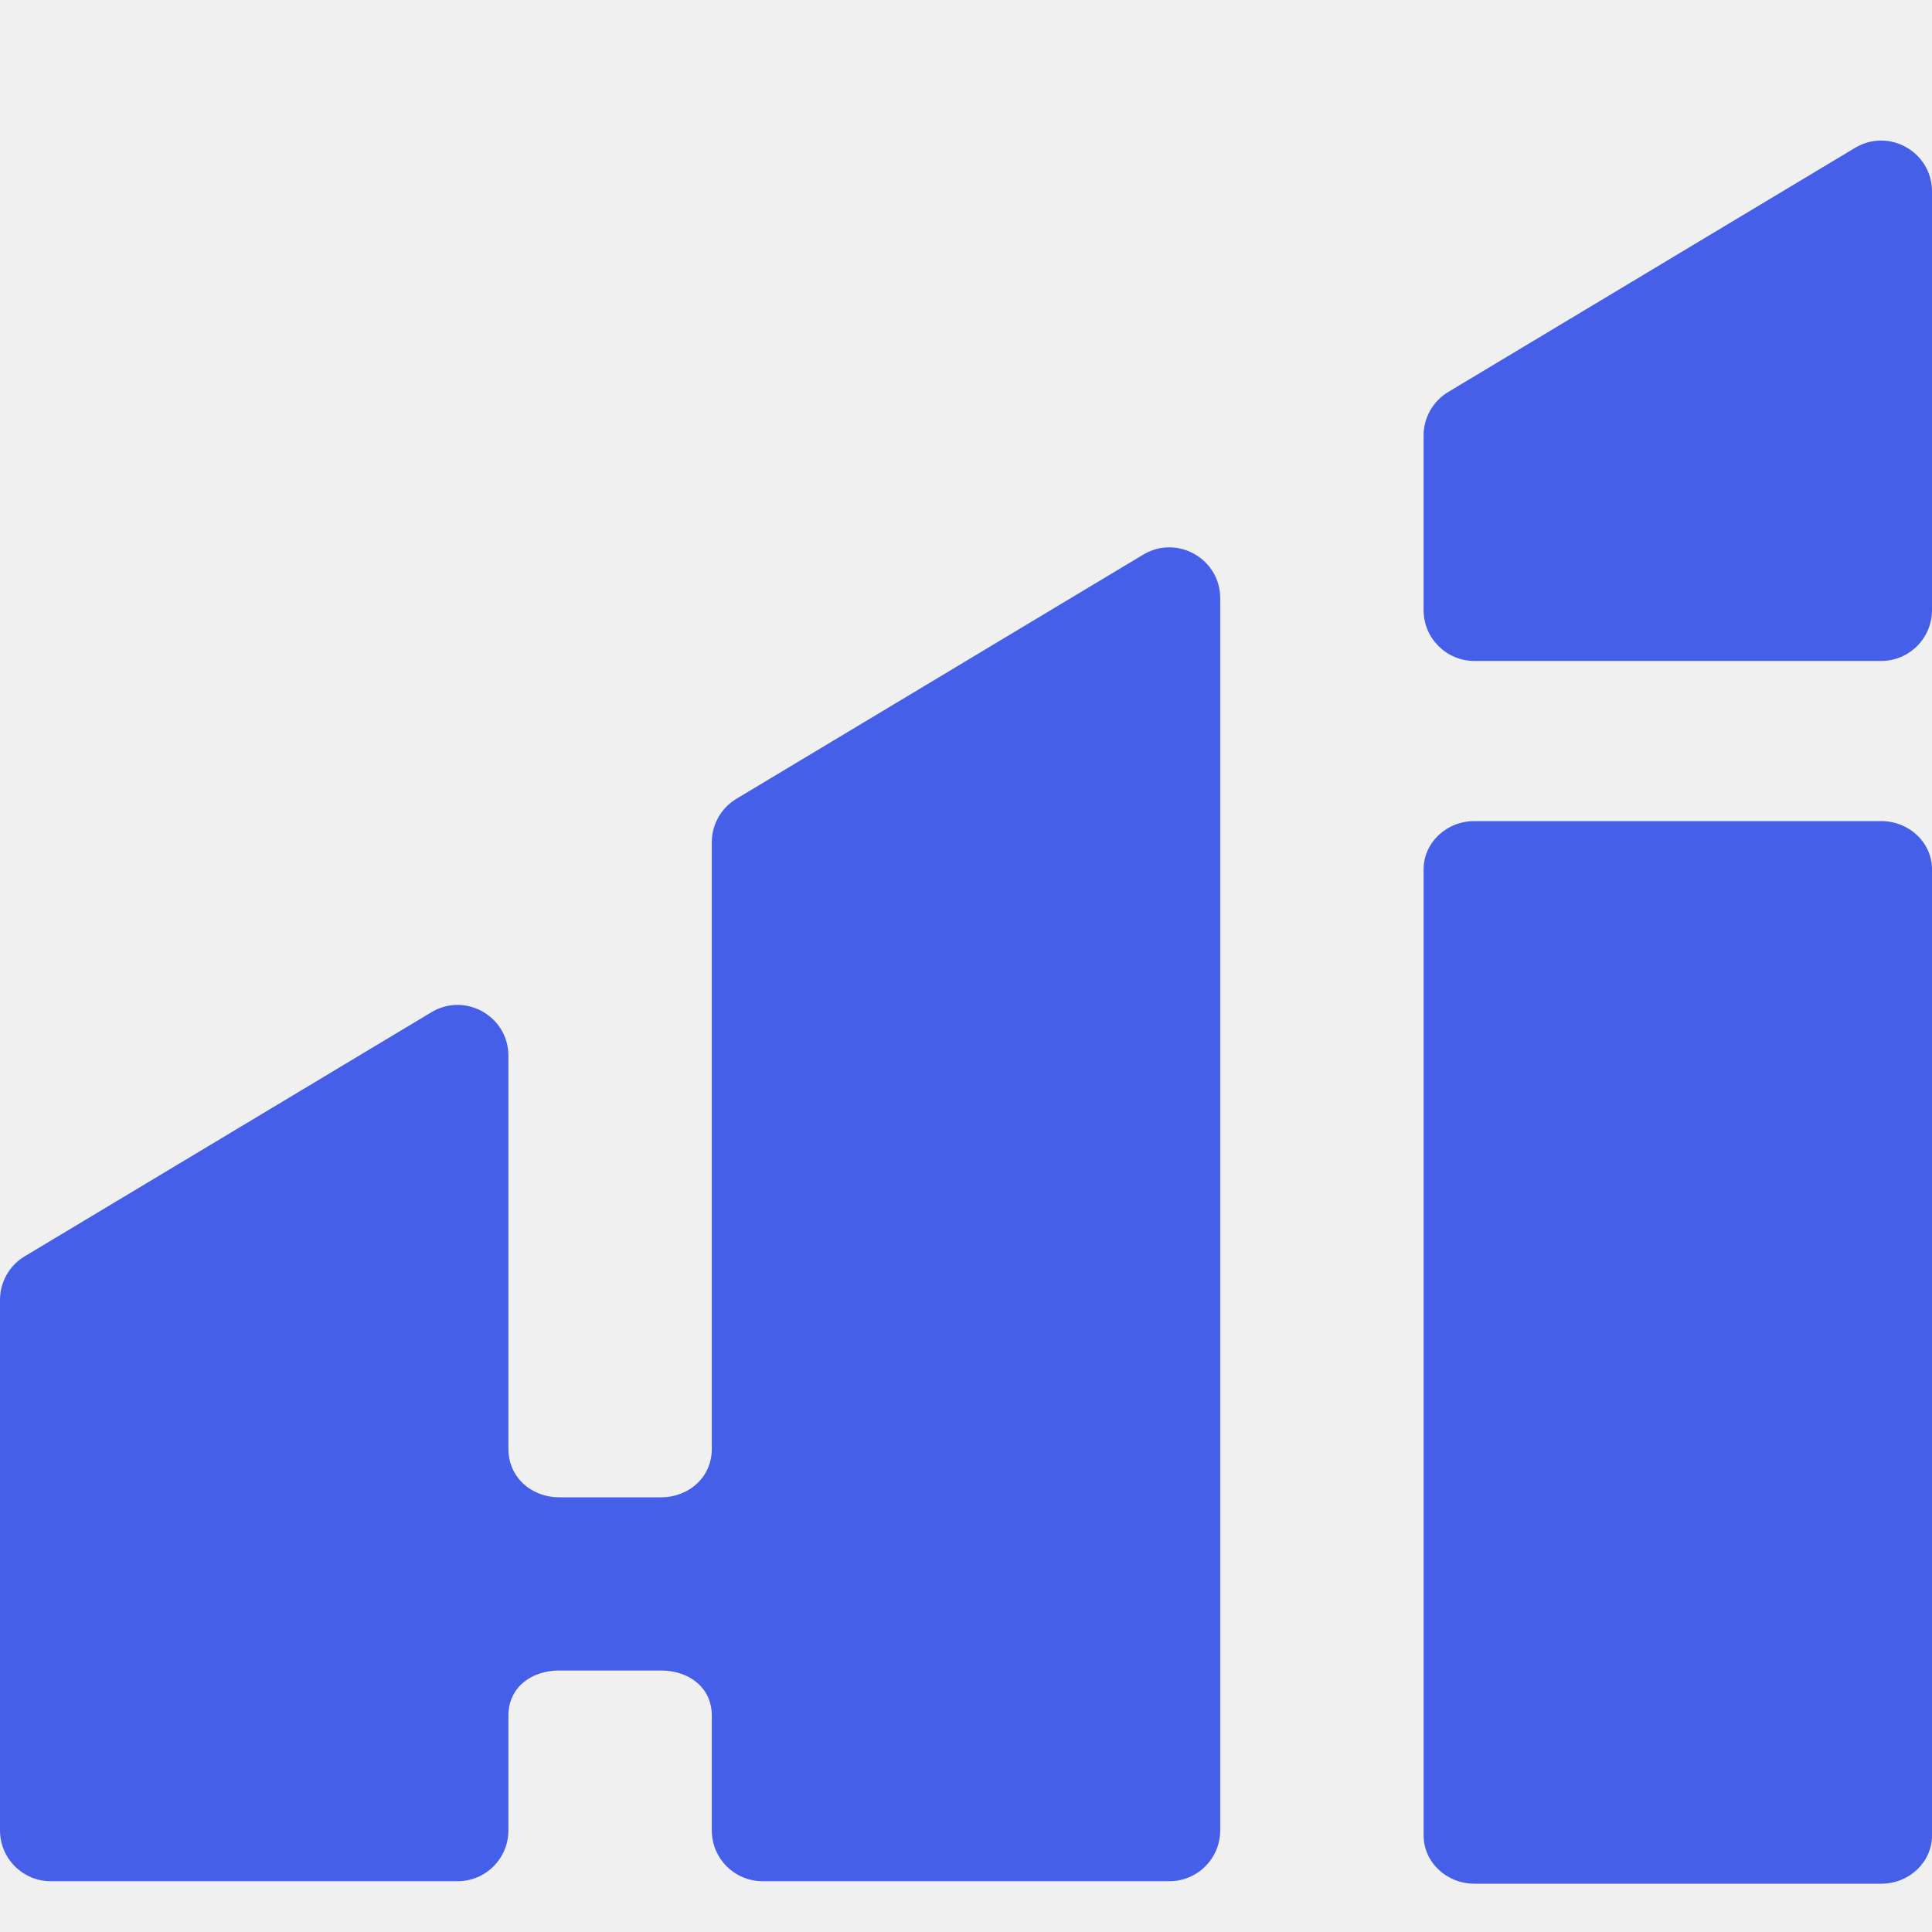
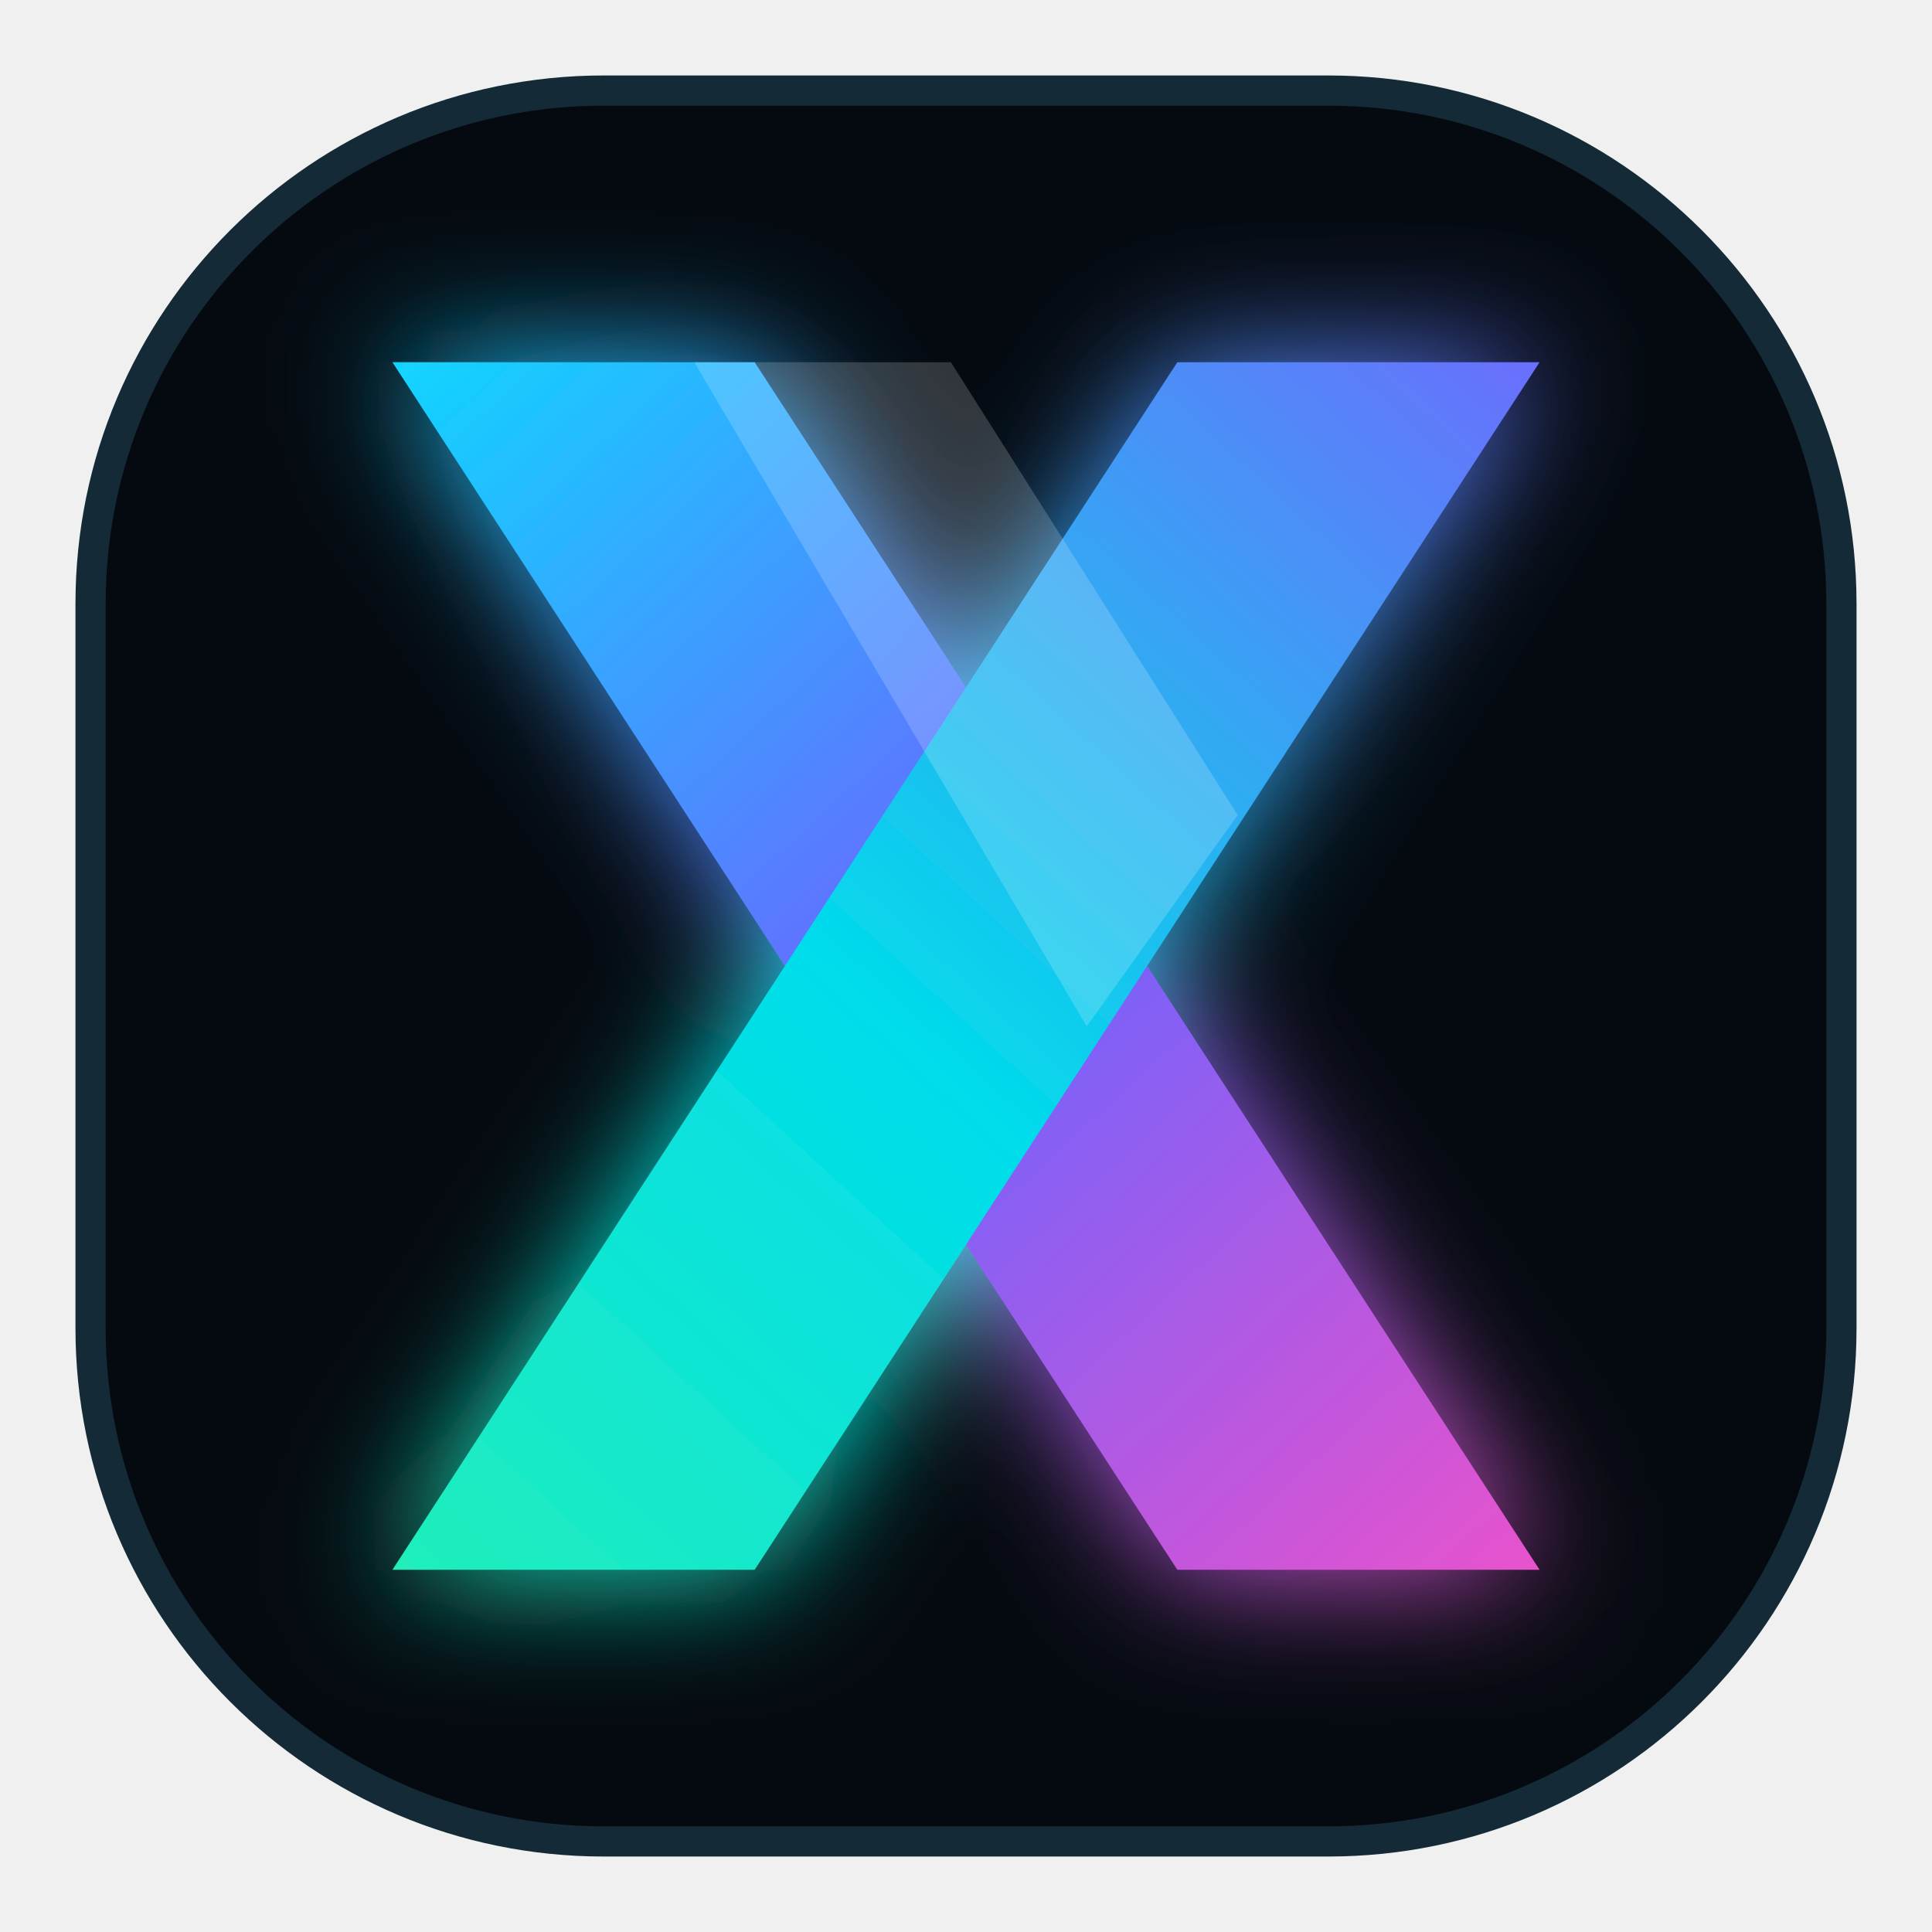
<svg xmlns="http://www.w3.org/2000/svg" width="64" height="64" viewBox="0 0 64 64" fill="none">
-   <g clip-path="url(#clip0_408_56)">
-     <path d="M47.158 14.428C47.158 13.837 47.468 13.289 47.976 12.984L61.449 4.899C62.572 4.225 64 5.034 64 6.343V20.21C64 21.14 63.246 21.895 62.316 21.895H48.842C47.912 21.895 47.158 21.14 47.158 20.21V14.428Z" fill="#455FE9" />
-     <path fill-rule="evenodd" clip-rule="evenodd" d="M24.397 26.459C23.889 26.764 23.579 27.312 23.579 27.903V43.792L23.579 45.475L23.579 45.476L23.579 48C23.579 48.93 22.825 49.6 21.895 49.6H18.526C17.596 49.6 16.842 48.93 16.842 48V45.475V34.976C16.842 33.667 15.414 32.858 14.291 33.532L0.818 41.617C0.31 41.922 0 42.47 0 43.062V60.634C0 61.564 0.754 62.318 1.684 62.318H15.158C16.088 62.318 16.842 61.564 16.842 60.634V58.949V56.831C16.842 55.901 17.596 55.338 18.526 55.338H21.895C22.825 55.338 23.579 55.901 23.579 56.831V58.949L23.579 60.634C23.579 61.564 24.333 62.318 25.263 62.318H38.737C39.667 62.318 40.421 61.564 40.421 60.634V45.476V43.792V19.818C40.421 18.509 38.993 17.7 37.87 18.374L24.397 26.459Z" fill="#455FE9" />
-     <path d="M47.159 28.8V60.8C47.159 61.684 47.913 62.4 48.843 62.4H62.317C63.247 62.4 64.001 61.684 64.001 60.8V28.8C64.001 27.916 63.247 27.2 62.317 27.2H48.843C47.913 27.2 47.159 27.916 47.159 28.8Z" fill="#455FE9" />
+   <defs>
+     <linearGradient id="xfA" x1="10" y1="8" x2="54" y2="56" gradientUnits="userSpaceOnUse">
+       <stop stop-color="#00EAFF" />
+       <stop offset="0.5" stop-color="#6C63FF" />
+       <stop offset="1" stop-color="#FF4FC3" />
+     </linearGradient>
+     <linearGradient id="xfB" x1="54" y1="8" x2="10" y2="56" gradientUnits="userSpaceOnUse">
+       <stop stop-color="#7C5CFF" />
+       <stop offset="0.55" stop-color="#00DDEB" />
+       <stop offset="1" stop-color="#27F2B1" />
+     </linearGradient>
+     <filter id="glow" x="-50%" y="-50%" width="200%" height="200%">
+       <feGaussianBlur stdDeviation="2.2" result="blur" />
+       <feMerge>
+         <feMergeNode in="blur" />
+         <feMergeNode in="SourceGraphic" />
+       </feMerge>
+     </filter>
+   </defs>
+   <rect x="3" y="3" width="58" height="58" rx="17" fill="#050A10" stroke="#142A36" />
+   <g filter="url(#glow)">
+     <path d="M13 12H25L51 52H39L13 12Z" fill="url(#xfA)" />
+     <path d="M51 12H39L13 52H25L51 12Z" fill="url(#xfB)" />
  </g>
-   <defs>
- 
- </defs>
+   <path d="M23 12H31.5L41 27L36 34L23 12Z" fill="white" fill-opacity=".18" />
</svg>
